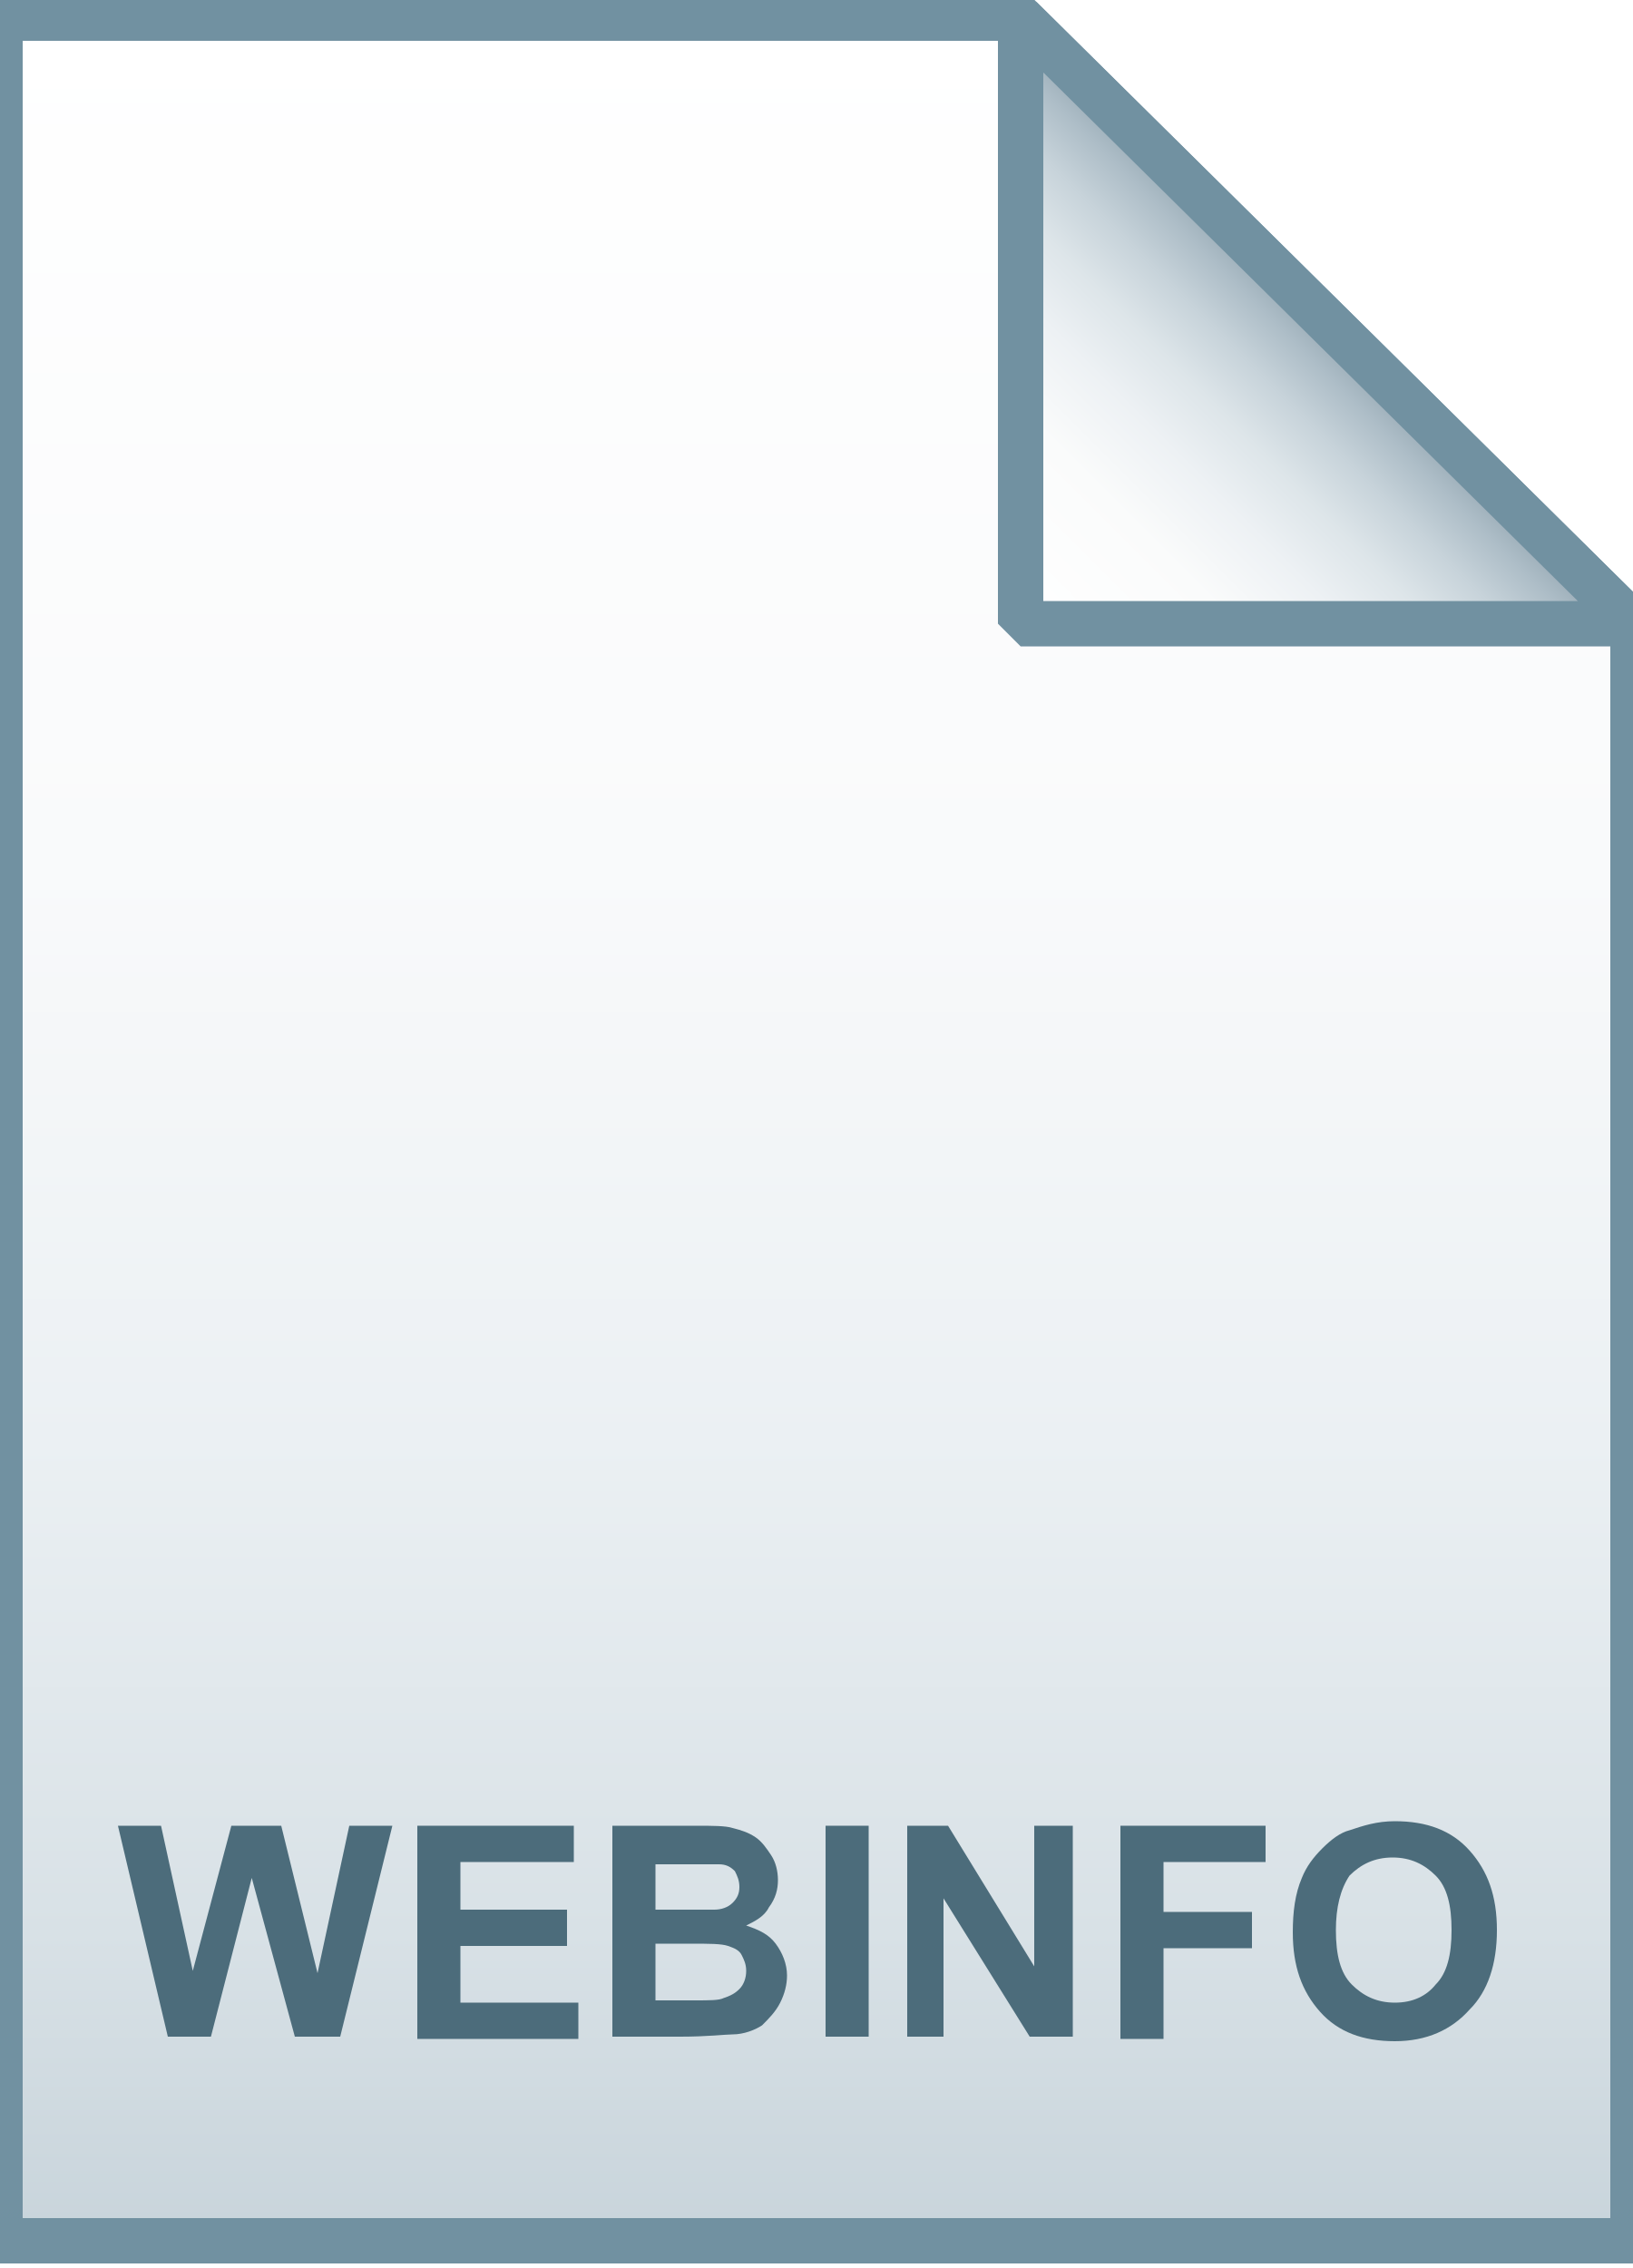
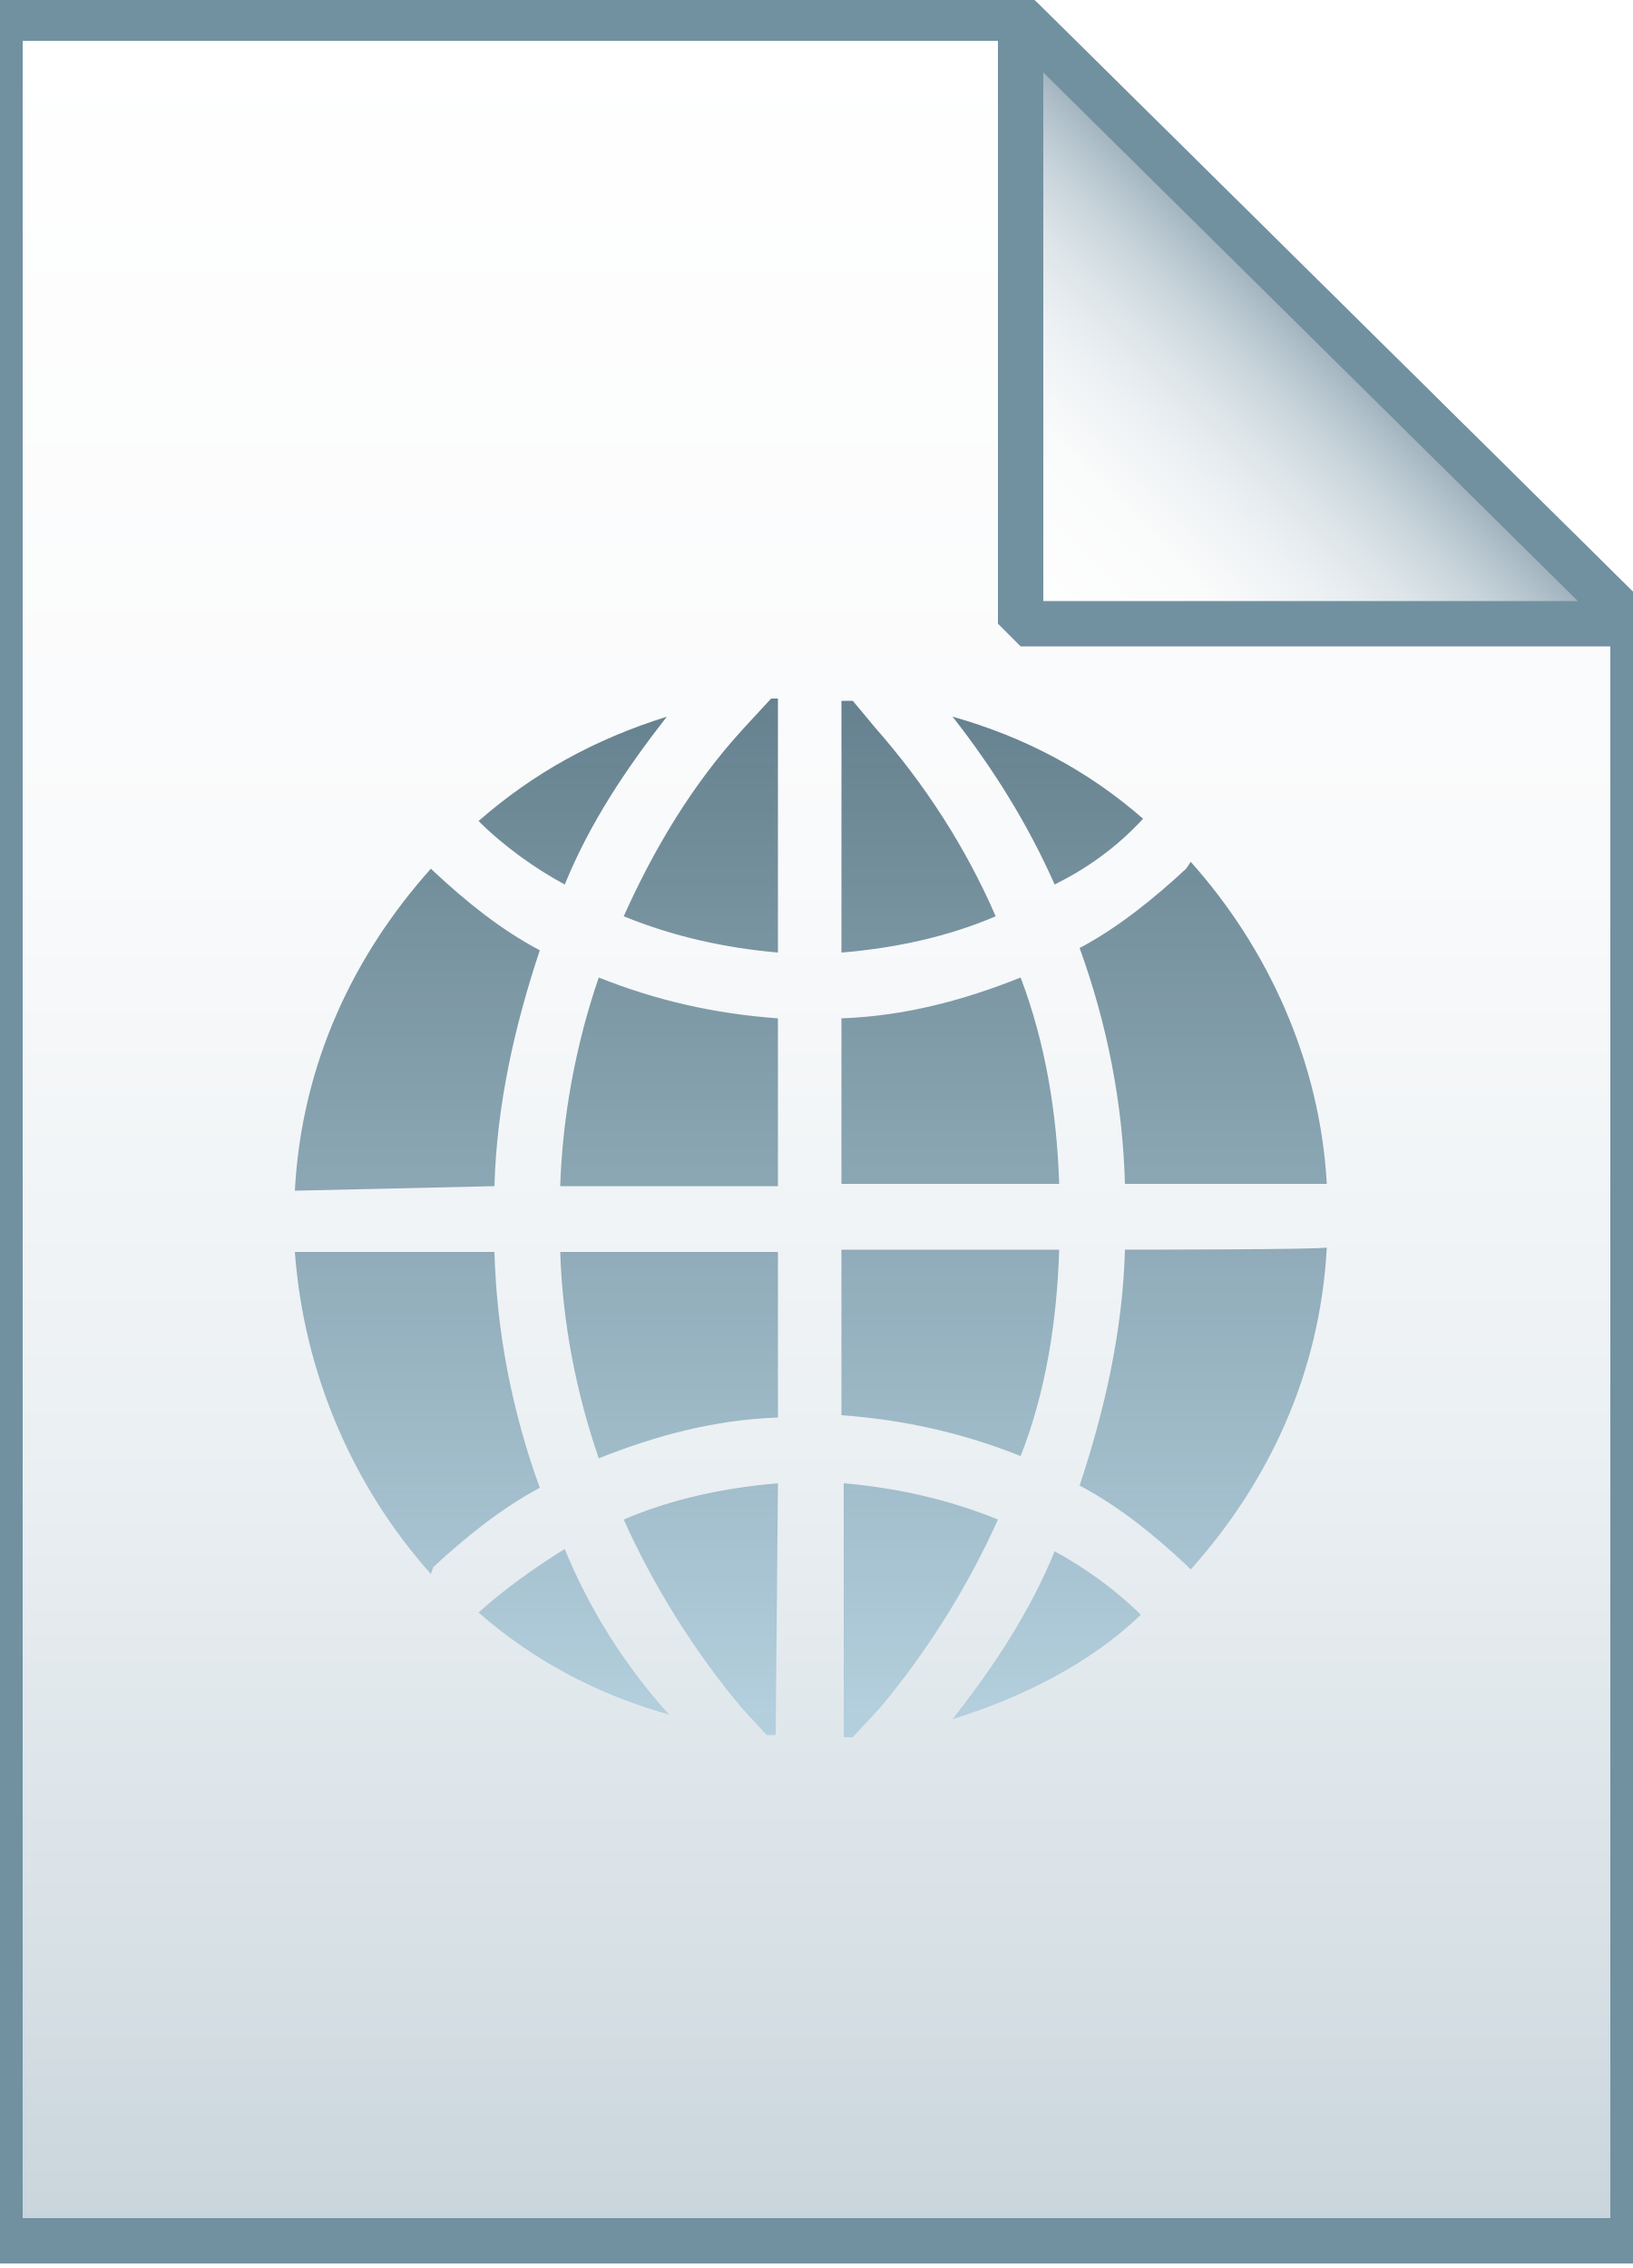
- <svg xmlns="http://www.w3.org/2000/svg" version="1.1" id="Layer_2" x="0px" y="0px" viewBox="0 0 72 100" style="enable-background:new 0 0 72 100;" xml:space="preserve">
-   <style type="text/css">
- 	.st0{fill:url(#SVGID_1_);}
- 	.st1{fill-opacity:0;stroke:#7191A1;stroke-width:2;}
- 	.st2{fill:url(#SVGID_2_);}
- 	.st3{fill-opacity:0;stroke:#7191A1;stroke-width:2;stroke-linejoin:bevel;}
- 	.st4{enable-background:new    ;}
- 	.st5{fill:#4C6C7B;}
- </style>
-   <g>
-     <linearGradient id="SVGID_1_" gradientUnits="userSpaceOnUse" x1="36" y1="127.8" x2="36" y2="29.8" gradientTransform="matrix(1 0 0 1 0 -29)">
-       <stop offset="0" style="stop-color:#C8D4DB" />
-       <stop offset="0.139" style="stop-color:#D8E1E6" />
-       <stop offset="0.359" style="stop-color:#EBF0F3" />
-       <stop offset="0.617" style="stop-color:#F9FAFB" />
-       <stop offset="1" style="stop-color:#FFFFFF" />
-     </linearGradient>
-     <path class="st0" d="M45,0.8l27,26.7v71.3H0v-98C0,0.8,45,0.8,45,0.8z" />
-     <path class="st1" d="M45,0.8l27,26.7v71.3H0v-98C0,0.8,45,0.8,45,0.8z" />
-   </g>
-   <g>
-     <linearGradient id="SVGID_2_" gradientUnits="userSpaceOnUse" x1="45.075" y1="56.575" x2="58.575" y2="43.075" gradientTransform="matrix(1 0 0 1 0 -29)">
-       <stop offset="0" style="stop-color:#FFFFFF" />
-       <stop offset="0.35" style="stop-color:#FAFBFB" />
-       <stop offset="0.532" style="stop-color:#EDF1F4" />
-       <stop offset="0.675" style="stop-color:#DDE5E9" />
-       <stop offset="0.799" style="stop-color:#C7D3DA" />
-       <stop offset="0.908" style="stop-color:#ADBDC7" />
-       <stop offset="1" style="stop-color:#92A5B0" />
-     </linearGradient>
-     <path class="st2" d="M45,0.8l27,26.7H45V0.8z" />
-     <path class="st3" d="M45,0.8l27,26.7H45V0.8z" />
-   </g>
-   <g class="st4">
-     <path class="st5" d="M7.4,89.8l-2.2-9.3h1.9l1.4,6.4l1.7-6.4h2.2l1.6,6.5l1.4-6.5h1.9l-2.3,9.3h-2l-1.9-7l-1.8,7H7.4z" />
-     <path class="st5" d="M18.4,89.8v-9.3h6.9v1.6h-5v2.1h4.7v1.6h-4.7v2.5h5.2v1.6H18.4z" />
-     <path class="st5" d="M27,80.5h3.7c0.7,0,1.3,0,1.6,0.1c0.4,0.1,0.7,0.2,1,0.4c0.3,0.2,0.5,0.5,0.7,0.8c0.2,0.3,0.3,0.7,0.3,1.1   c0,0.4-0.1,0.8-0.4,1.2c-0.2,0.4-0.6,0.6-1,0.8c0.6,0.2,1,0.4,1.3,0.8s0.5,0.9,0.5,1.4c0,0.4-0.1,0.8-0.3,1.2   c-0.2,0.4-0.5,0.7-0.8,1c-0.3,0.2-0.8,0.4-1.3,0.4c-0.3,0-1.1,0.1-2.3,0.1H27V80.5z M28.9,82v2.2h1.2c0.7,0,1.2,0,1.4,0   c0.3,0,0.6-0.1,0.8-0.3c0.2-0.2,0.3-0.4,0.3-0.7c0-0.3-0.1-0.5-0.2-0.7c-0.2-0.2-0.4-0.3-0.7-0.3c-0.2,0-0.7,0-1.6,0H28.9z    M28.9,85.7v2.5h1.7c0.7,0,1.1,0,1.3-0.1c0.3-0.1,0.5-0.2,0.7-0.4c0.2-0.2,0.3-0.5,0.3-0.8c0-0.3-0.1-0.5-0.2-0.7   c-0.1-0.2-0.3-0.3-0.6-0.4c-0.3-0.1-0.8-0.1-1.7-0.1H28.9z" />
-     <path class="st5" d="M36.4,89.8v-9.3h1.9v9.3H36.4z" />
-     <path class="st5" d="M40,89.8v-9.3h1.8l3.8,6.2v-6.2h1.7v9.3h-1.9l-3.8-6.1v6.1H40z" />
-     <path class="st5" d="M49.4,89.8v-9.3h6.4v1.6h-4.5v2.2h3.9v1.6h-3.9v4H49.4z" />
-     <path class="st5" d="M57,85.2c0-0.9,0.1-1.7,0.4-2.4c0.2-0.5,0.5-0.9,0.9-1.3c0.4-0.4,0.8-0.7,1.2-0.8c0.6-0.2,1.2-0.4,2-0.4   c1.4,0,2.5,0.4,3.3,1.3c0.8,0.9,1.2,2,1.2,3.5c0,1.5-0.4,2.7-1.2,3.5C64,89.5,62.9,90,61.5,90c-1.4,0-2.5-0.4-3.3-1.3   C57.4,87.8,57,86.7,57,85.2z M58.9,85.1c0,1.1,0.2,1.9,0.7,2.4c0.5,0.5,1.1,0.8,1.9,0.8s1.4-0.3,1.8-0.8c0.5-0.5,0.7-1.3,0.7-2.4   c0-1.1-0.2-1.9-0.7-2.4c-0.5-0.5-1.1-0.8-1.9-0.8s-1.4,0.3-1.9,0.8C59.1,83.3,58.9,84.1,58.9,85.1z" />
-   </g>
+ <svg xmlns="http://www.w3.org/2000/svg" viewBox="0 0 72 100">
+   <linearGradient id="a" gradientUnits="userSpaceOnUse" x1="36" y1="97.8" x2="36" y2="-.2" gradientTransform="translate(0 1)">
+     <stop offset="0" stop-color="#c8d4db" />
+     <stop offset=".139" stop-color="#d8e1e6" />
+     <stop offset=".359" stop-color="#ebf0f3" />
+     <stop offset=".617" stop-color="#f9fafb" />
+     <stop offset="1" stop-color="#fff" />
+   </linearGradient>
+   <path d="M45 .8l27 26.7v71.3H0V.8h45z" fill="url(#a)" />
+   <path d="M45 .8l27 26.7v71.3H0V.8h45z" stroke="#7191a1" stroke-width="2" fill="none" />
+   <linearGradient id="b" gradientUnits="userSpaceOnUse" x1="45.075" y1="26.575" x2="58.575" y2="13.075" gradientTransform="translate(0 1)">
+     <stop offset="0" stop-color="#fff" />
+     <stop offset=".35" stop-color="#fafbfb" />
+     <stop offset=".532" stop-color="#edf1f4" />
+     <stop offset=".675" stop-color="#dde5e9" />
+     <stop offset=".799" stop-color="#c7d3da" />
+     <stop offset=".908" stop-color="#adbdc7" />
+     <stop offset="1" stop-color="#92a5b0" />
+   </linearGradient>
+   <path d="M45 .8l27 26.7H45V.8z" fill="url(#b)" />
+   <path d="M45 .8l27 26.7H45V.8z" stroke="#7191a1" stroke-width="2" stroke-linejoin="bevel" fill="none" />
+   <linearGradient id="c" gradientUnits="userSpaceOnUse" x1="35.722" y1="76.59" x2="35.722" y2="30.81">
+     <stop offset="0" stop-color="#adccdc" />
+     <stop offset="1" stop-color="#4c6c7b" />
+   </linearGradient>
+   <path d="M26.4 64.3c2.5-1 5.1-1.7 7.9-1.8v-7.3h-9.6c.1 3.1.7 6.2 1.7 9.1zm-5.3-28.1c1.1 1.1 2.5 2.1 3.8 2.8 1.1-2.7 2.7-5.1 4.5-7.4-3.2 1-5.9 2.5-8.3 4.6zM45 43.1c-2.5 1-5.1 1.7-7.9 1.8v7.3h9.6c-.1-3.1-.6-6.2-1.7-9.1zm-10.7 1.8c-2.8-.2-5.4-.8-7.9-1.8-1 2.9-1.6 6.1-1.7 9.2h9.6v-7.4zm-6.8-4.5c2.2.9 4.5 1.4 6.8 1.6V30.8H34l-1.2 1.3c-2.3 2.5-4 5.4-5.3 8.3zm19.2 14.7h-9.6v7.3c2.8.2 5.4.8 7.9 1.8 1.1-2.8 1.6-5.9 1.7-9.1zM37.1 42c2.4-.2 4.7-.7 6.8-1.6-1.3-3-3.1-5.8-5.3-8.3l-1-1.2h-.5V42zm13.3-5.9C48 34 45.2 32.5 42 31.6c1.8 2.3 3.3 4.7 4.5 7.4 1.4-.7 2.7-1.6 3.9-2.9zM34.3 65.4c-2.4.2-4.7.7-6.8 1.6 1.3 2.9 3.1 5.8 5.2 8.3l1.1 1.2h.4l.1-11.1zM21.8 52.3c.1-3.6.9-7.1 2-10.4-1.7-.9-3.2-2.1-4.7-3.5l-.1-.1c-3.4 3.8-5.7 8.6-6 14.2l8.8-.2zm27.8 2.8c-.1 3.6-.9 7.1-2 10.4 1.7.9 3.2 2.1 4.7 3.5l.2.2c3.4-3.8 5.7-8.6 6-14.2 0 .1-8.9.1-8.9.1zm2.7-16.8c-1.4 1.3-3 2.6-4.7 3.5 1.2 3.3 1.9 6.8 2 10.4h8.9c-.3-5.4-2.6-10.4-6-14.2l-.2.3zm-2 32.9c-1.1-1.1-2.5-2.1-3.8-2.8-1.1 2.7-2.7 5.1-4.5 7.4 3.2-1 6.1-2.5 8.3-4.6zm-31.2-2.1c1.4-1.3 3-2.6 4.7-3.5-1.2-3.3-1.9-6.8-2-10.4H13c.4 5.4 2.6 10.4 6 14.2l.1-.3zm5.8-.8c-1.3.8-2.7 1.8-3.8 2.8 2.4 2.1 5.2 3.6 8.4 4.5-1.9-2.1-3.5-4.6-4.6-7.3zM44 67c-2.2-.9-4.5-1.4-6.8-1.6v11.2h.4l1.2-1.3c2.1-2.5 3.9-5.4 5.2-8.3z" opacity=".85" fill="url(#c)" />
</svg>
